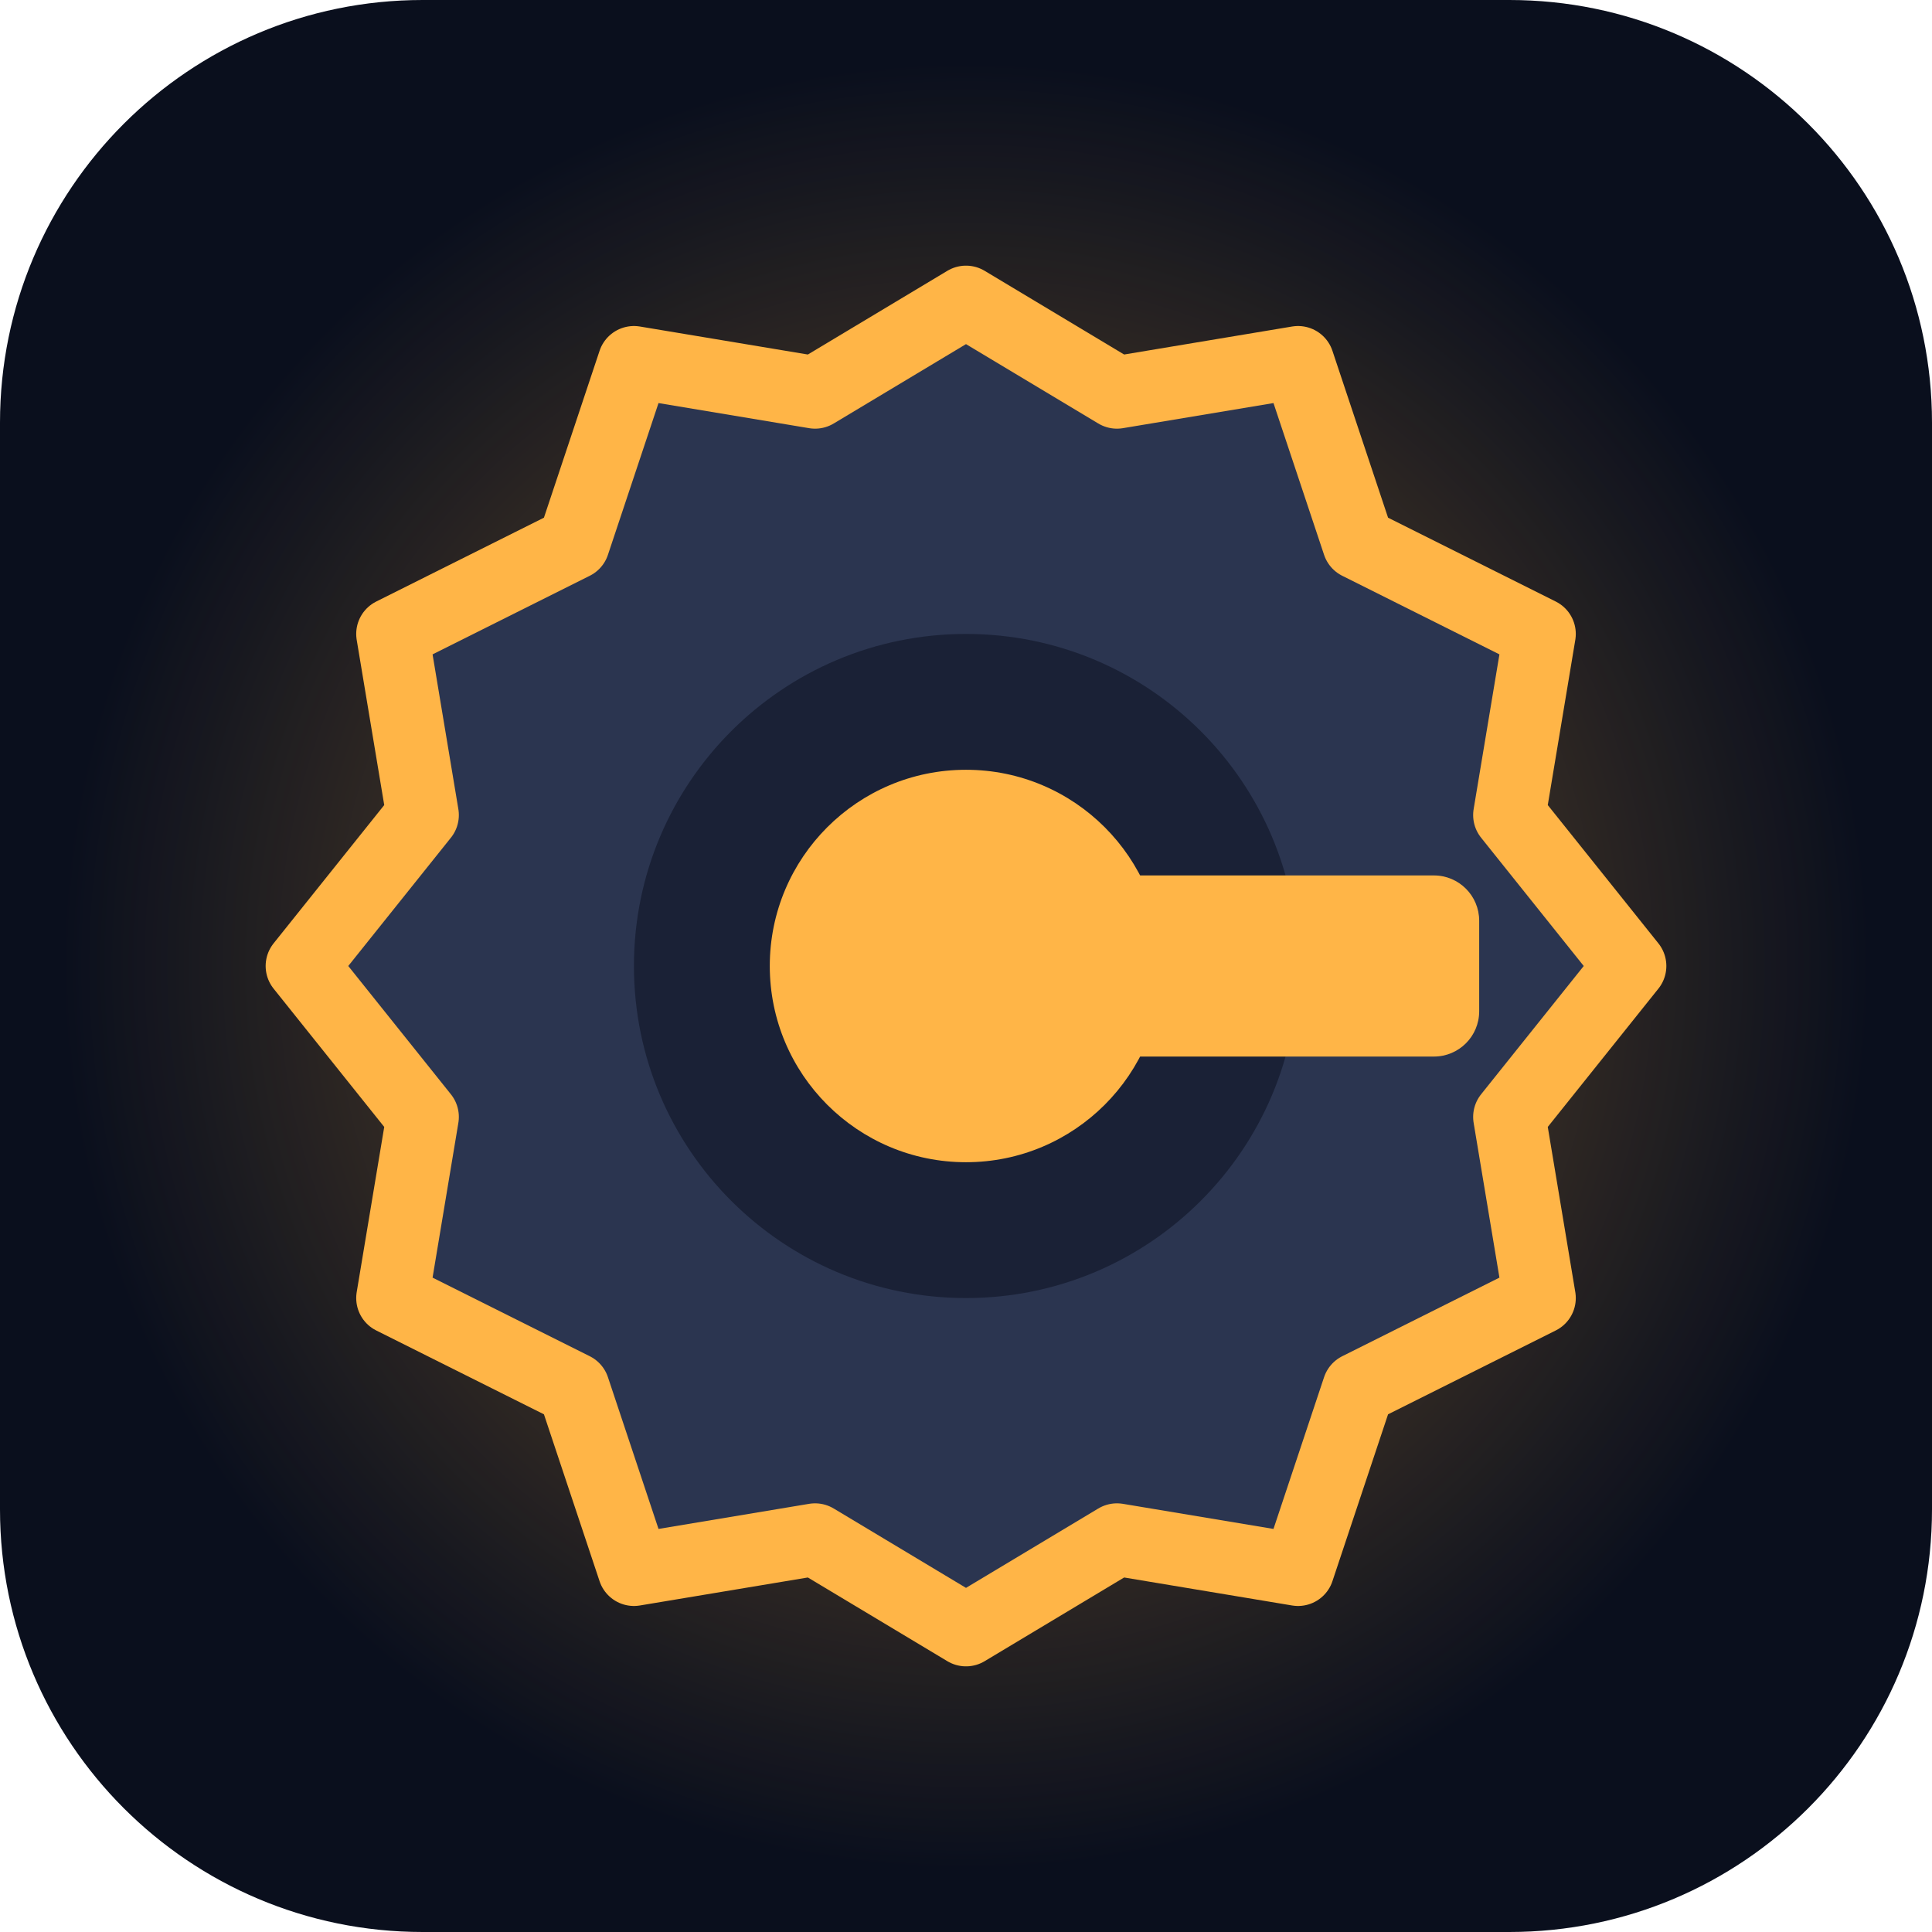
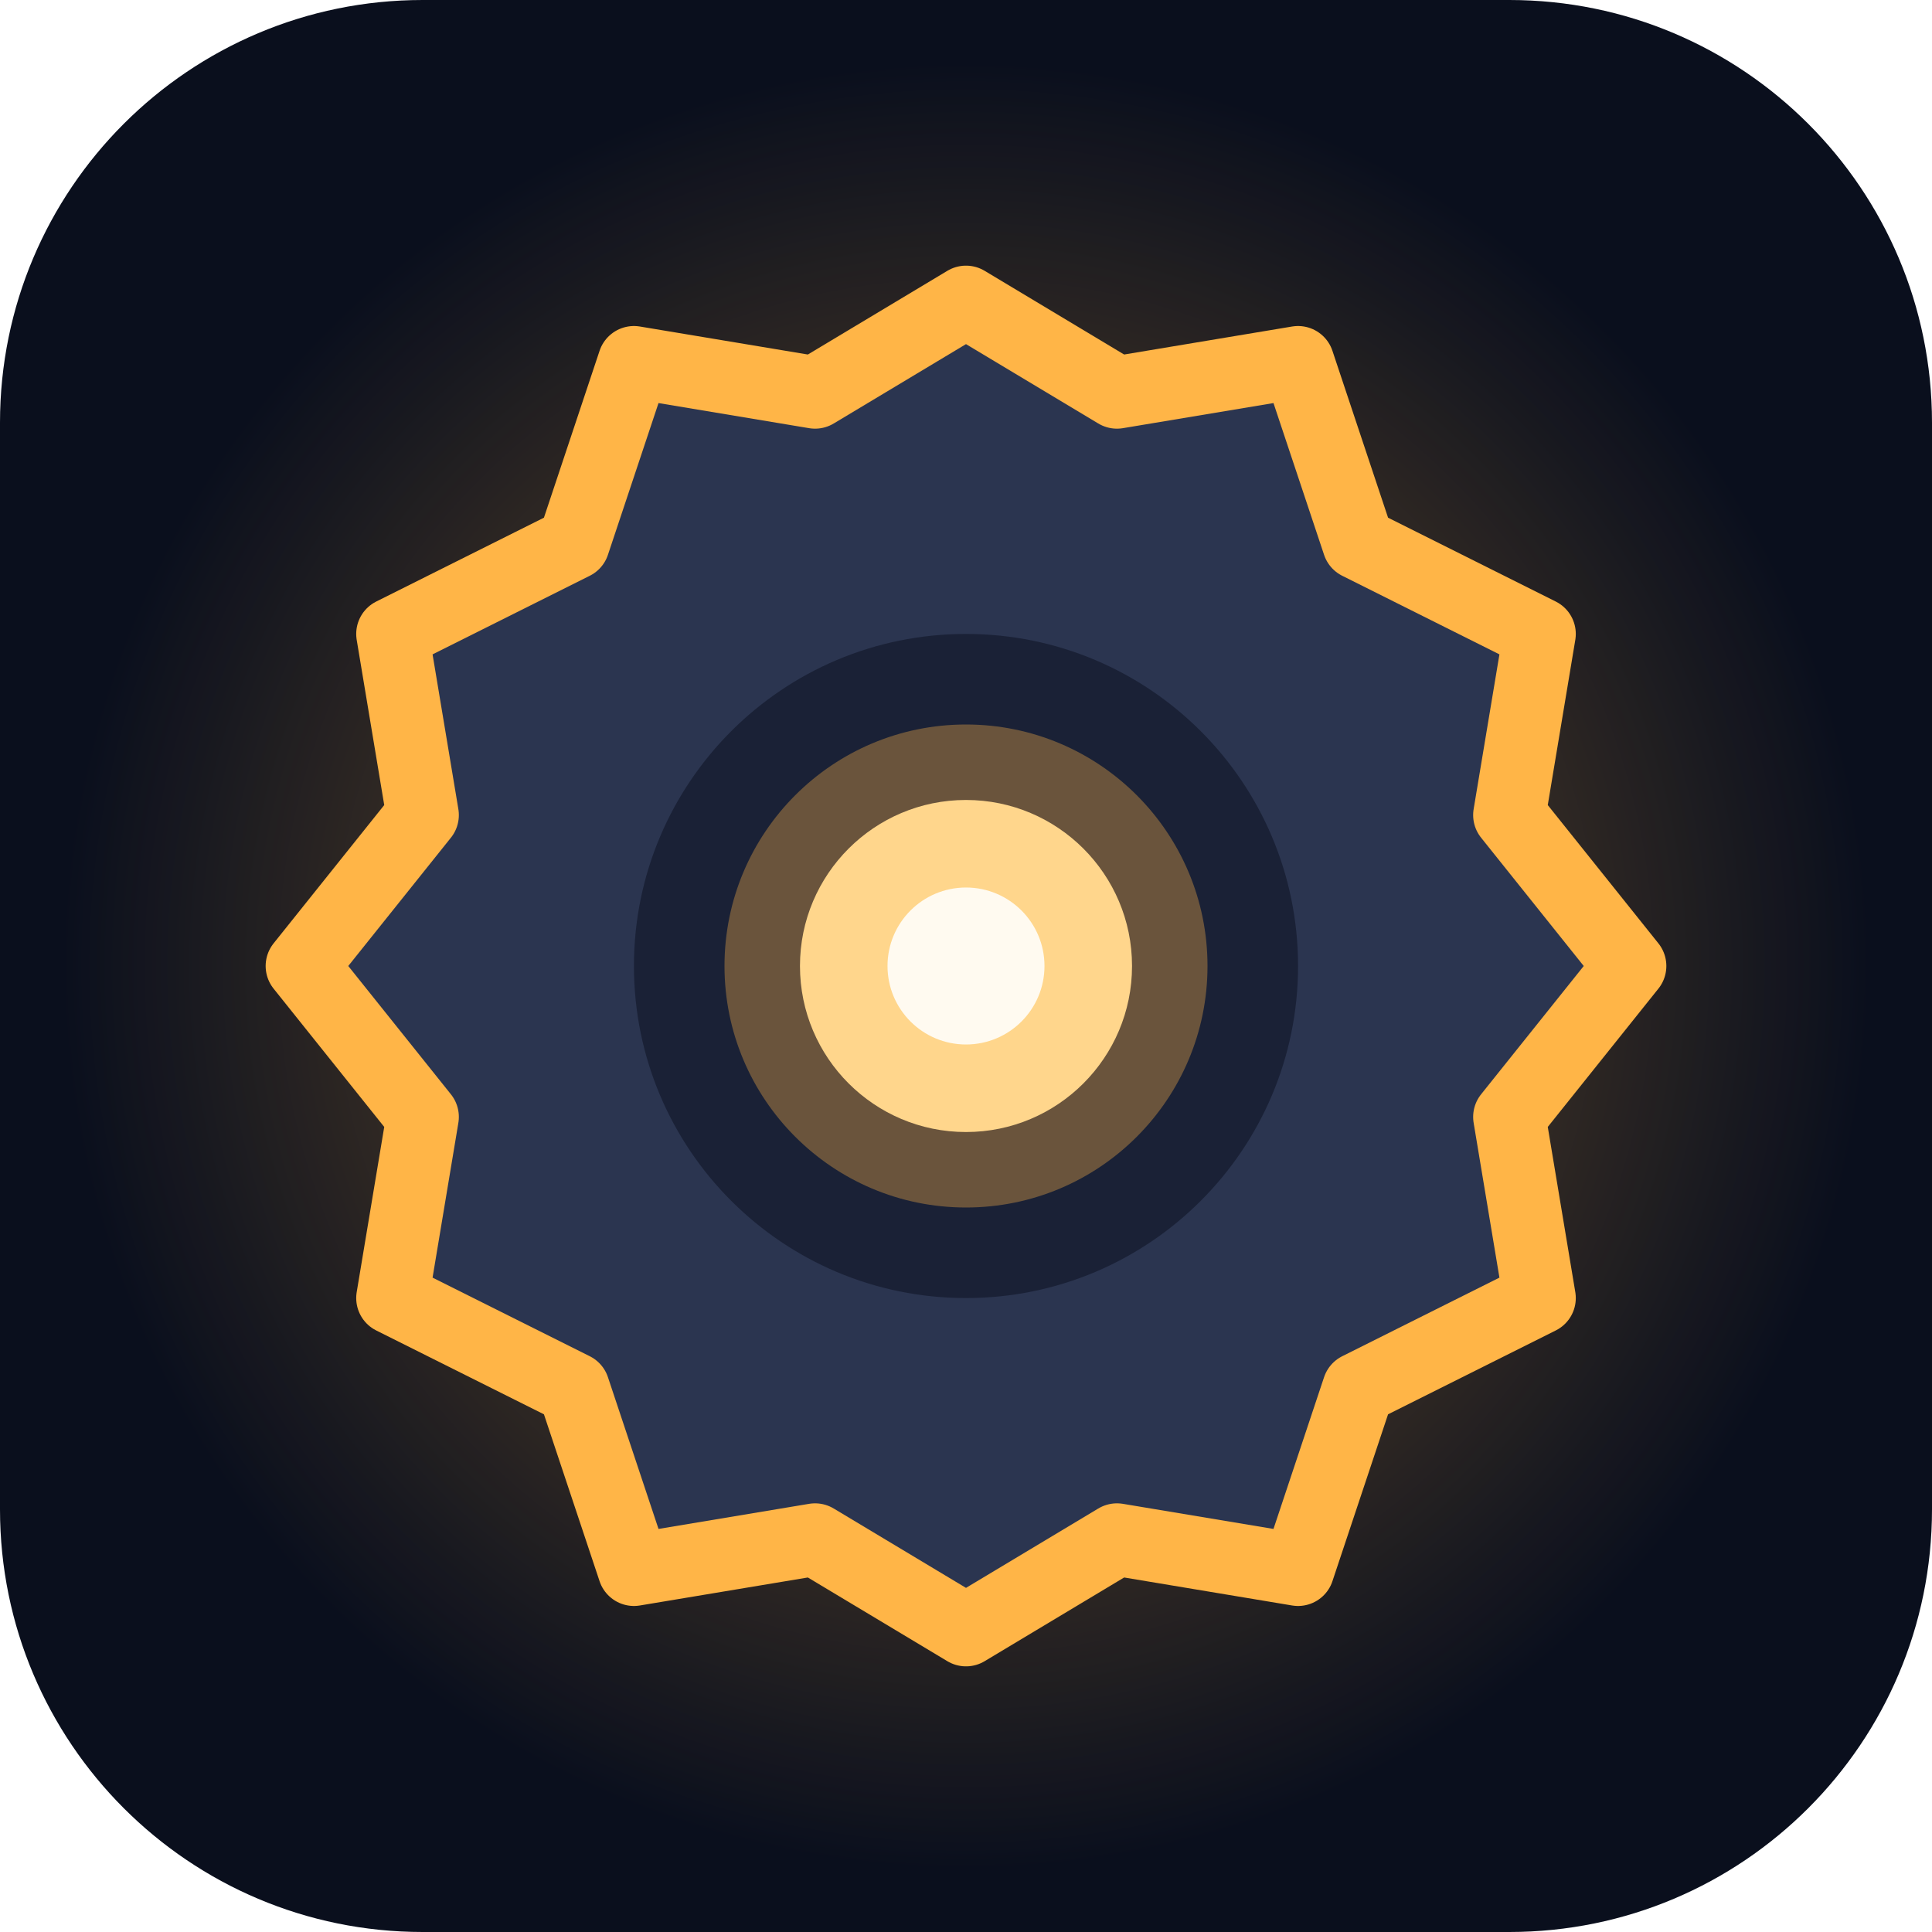
<svg xmlns="http://www.w3.org/2000/svg" viewBox="0 0 64 64">
  <rect width="64" height="64" rx="14" fill="#0a0f1d" />
  <defs>
    <radialGradient id="g" cx="50%" cy="50%" r="50%">
      <stop offset="0" stop-color="#ffb547" stop-opacity=".45" />
      <stop offset="1" stop-color="#ffb547" stop-opacity="0" />
    </radialGradient>
  </defs>
  <circle cx="32" cy="32" r="30" fill="url(#g)" />
  <path d="M32 10 37 13 43 12 45 18 51 21 50 27 54 32 50 37 51 43 45 46 43 52 37 51 32 54 27 51 21 52 19 46 13 43 14 37 10 32 14 27 13 21 19 18 21 12 27 13Z" fill="#2b3550" stroke="#ffb547" stroke-width="2.4" stroke-linejoin="round" />
  <circle cx="32" cy="32" r="11" fill="#1a2136" />
-   <rect x="32" y="29" width="17" height="6" rx="1.5" fill="#ffb547" />
-   <circle cx="32" cy="32" r="6.5" fill="#ffb547" />
+   <circle cx="32" cy="32" r="8" fill="#ffb547" opacity=".35" />
+   <circle cx="32" cy="32" r="5.5" fill="#ffd68c" />
+   <circle cx="32" cy="32" r="2.6" fill="#fffaf0" />
</svg>
